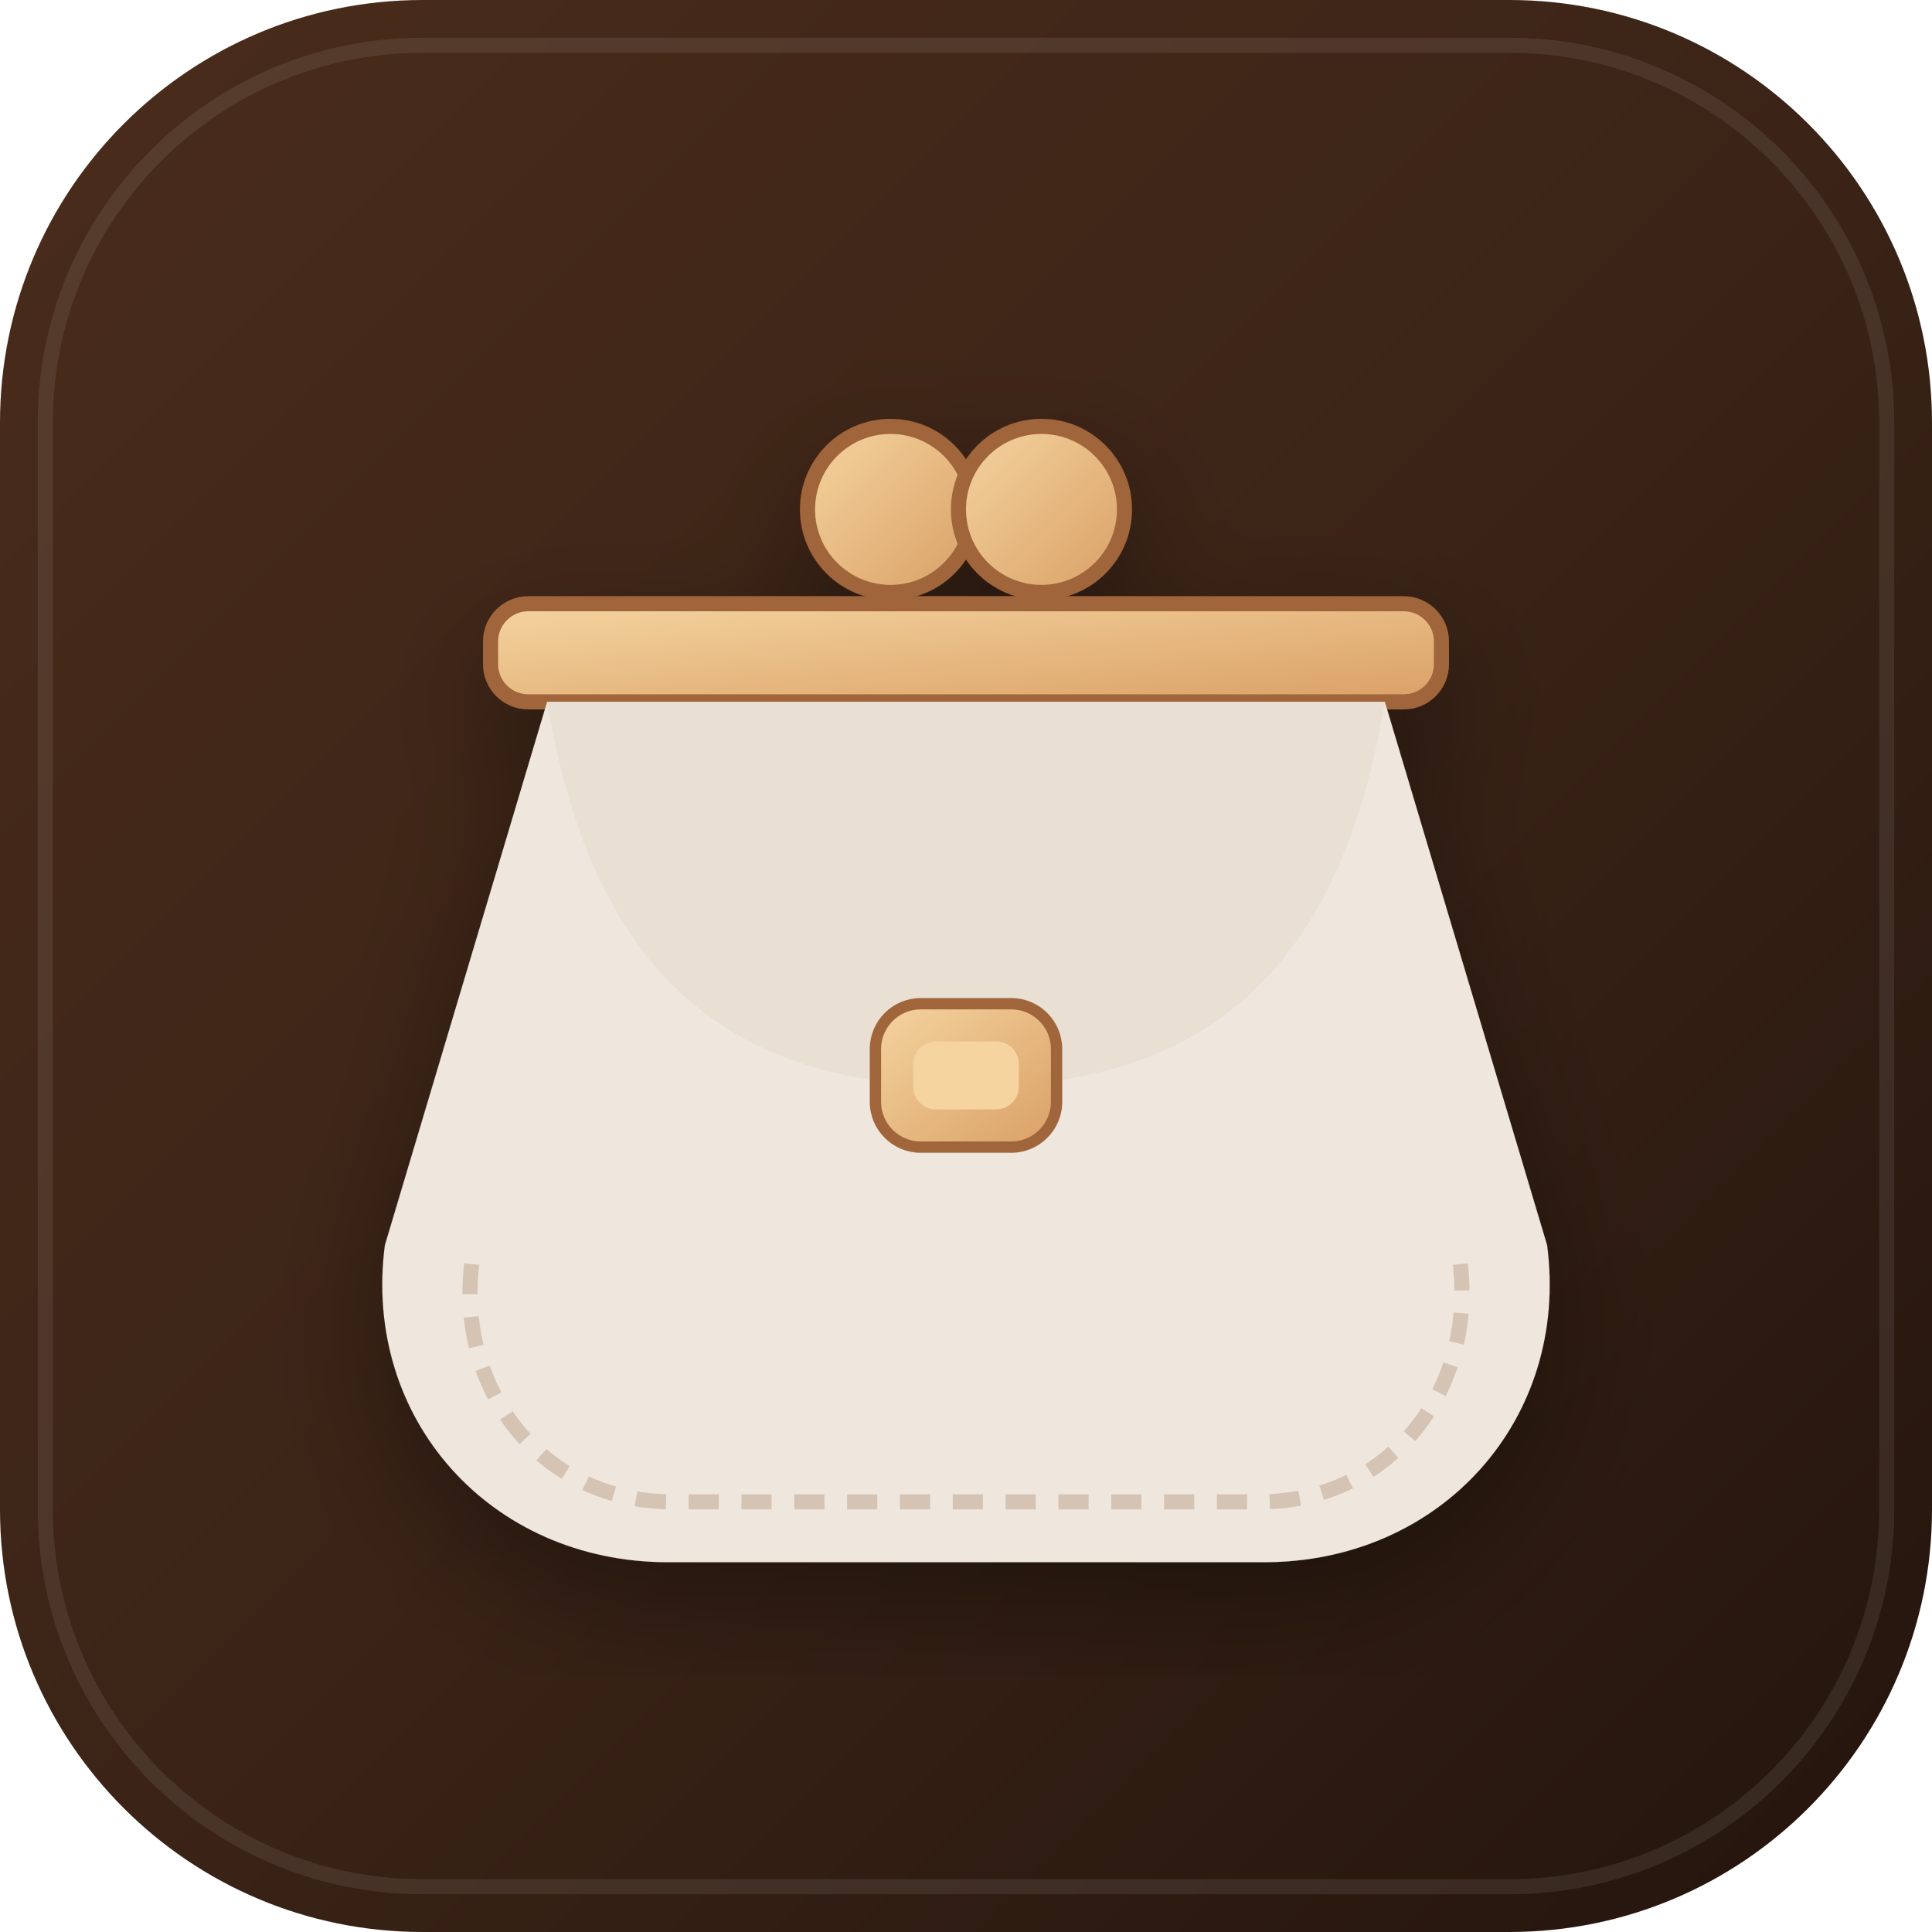
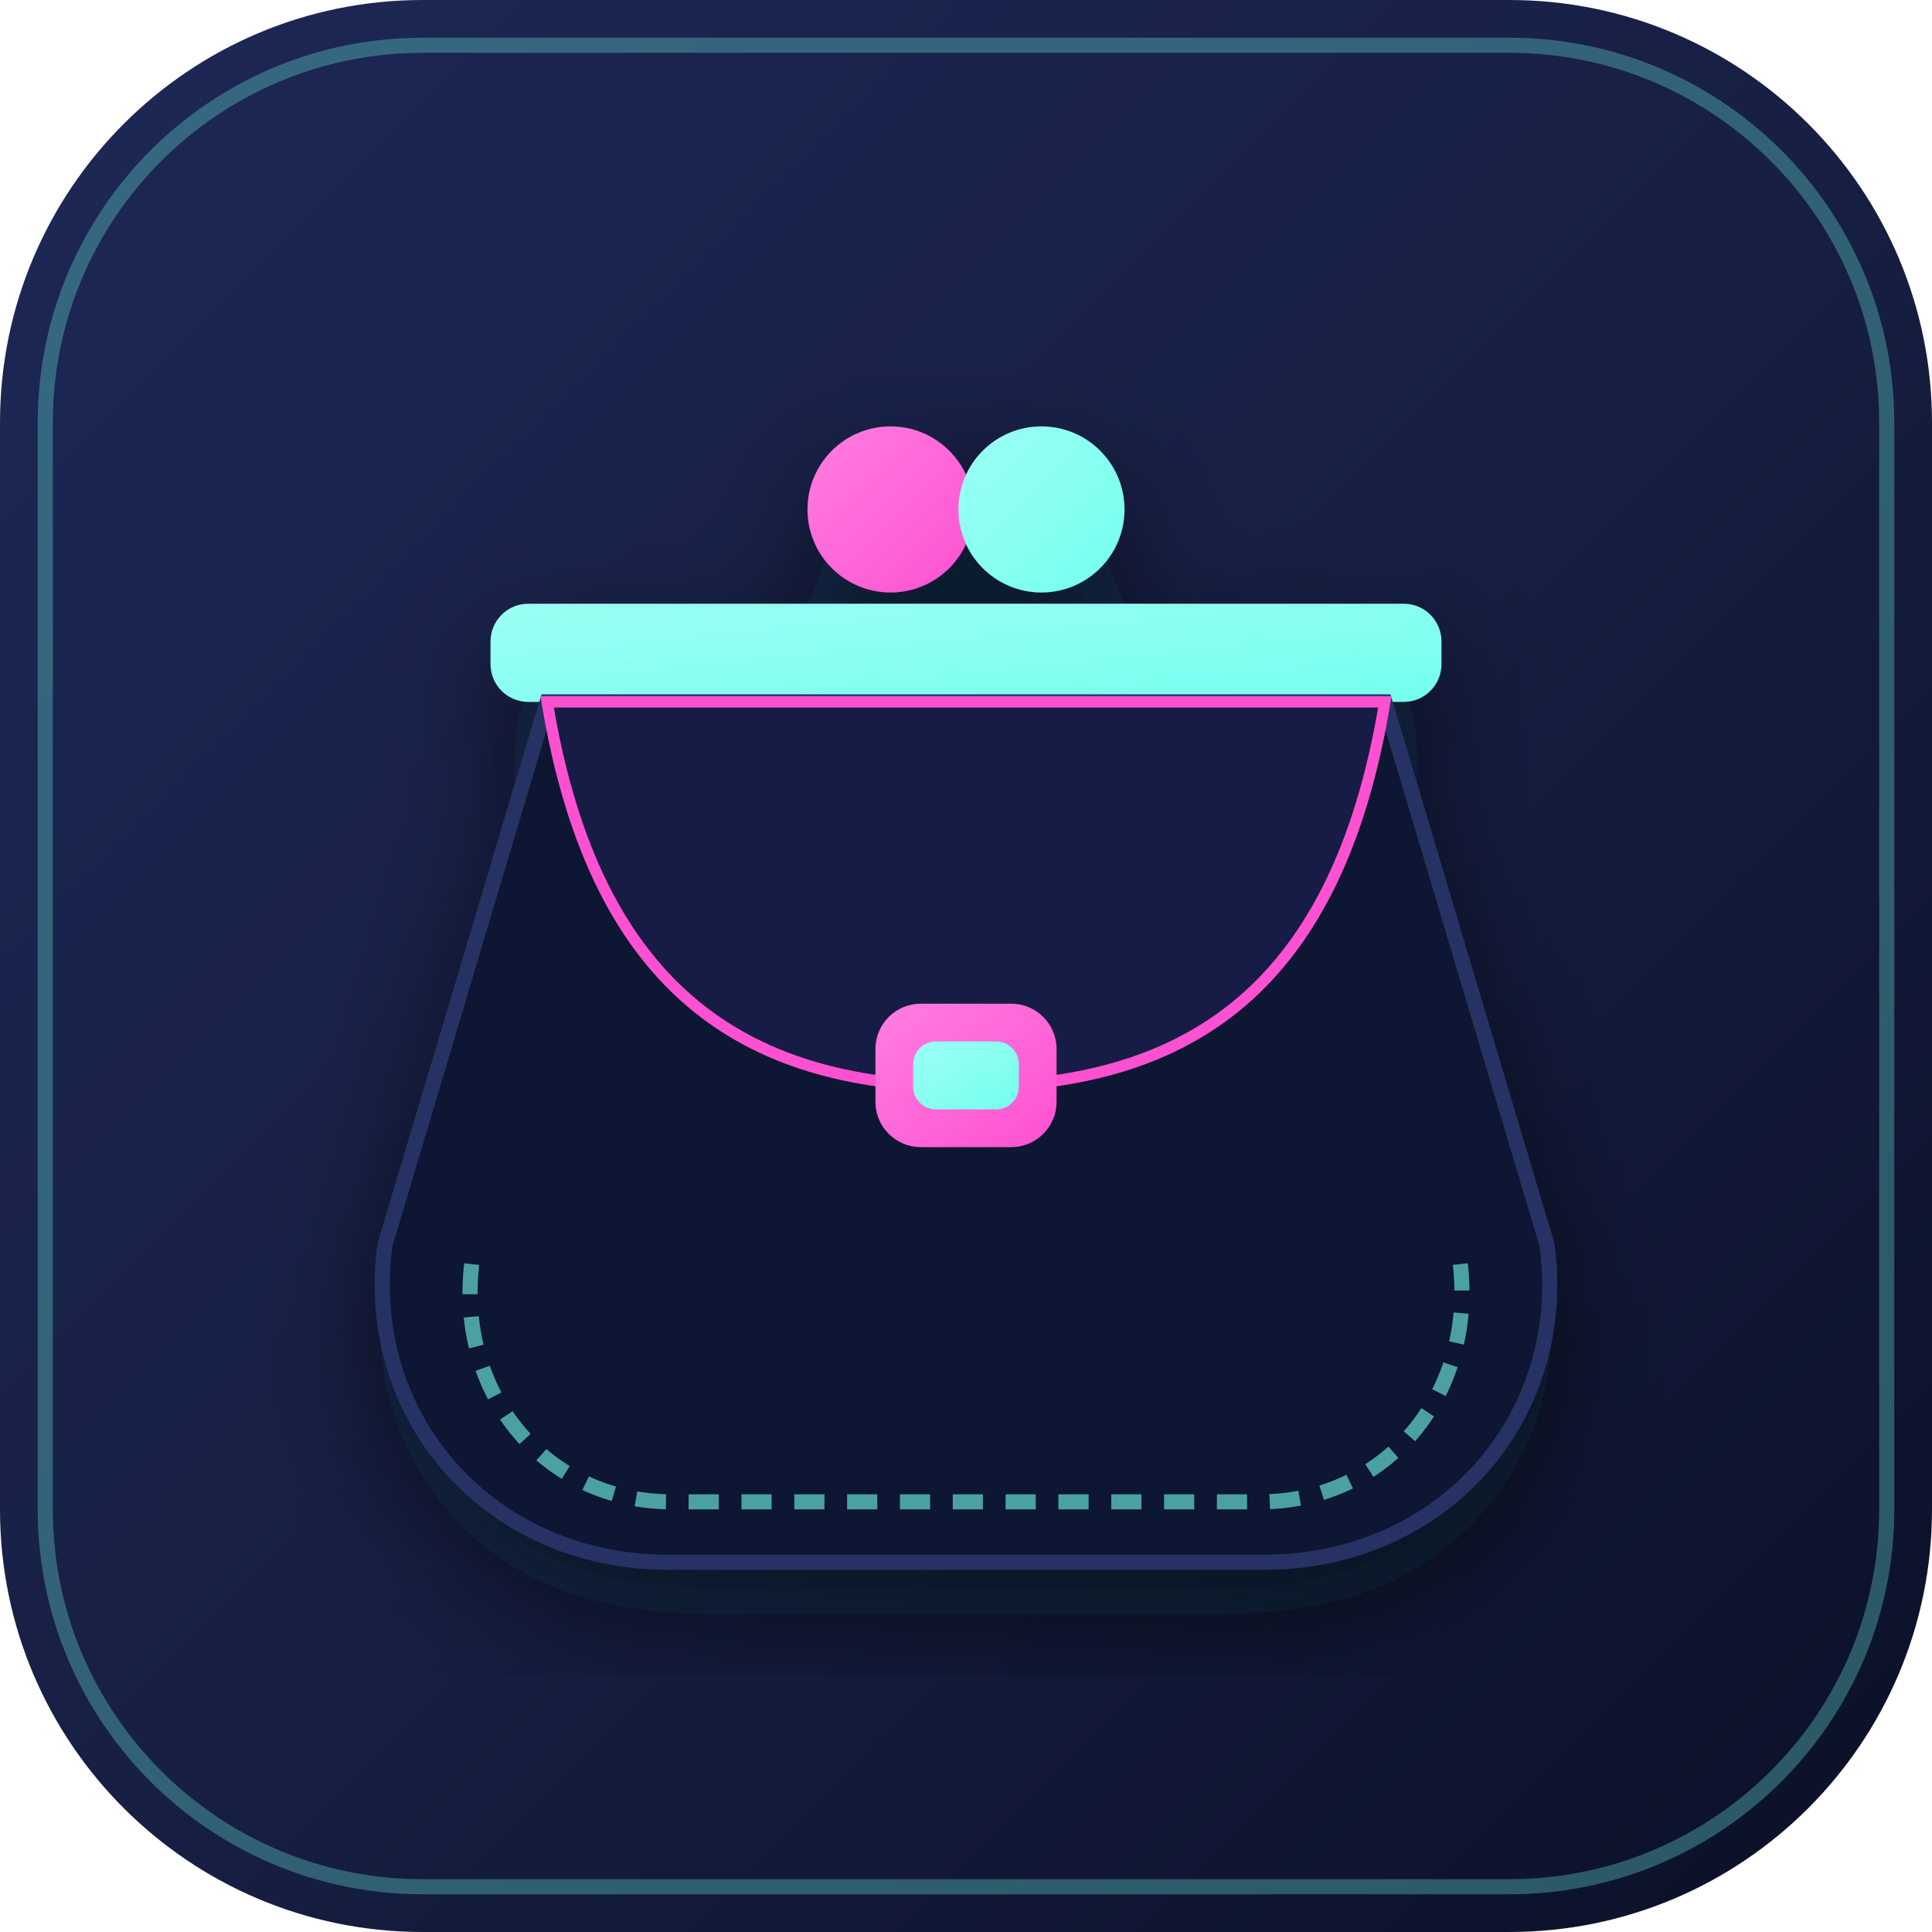
<svg xmlns="http://www.w3.org/2000/svg" viewBox="0 0 512 512" width="512" height="512">
  <defs>
    <linearGradient id="bgGrad" x1="0%" y1="0%" x2="100%" y2="100%">
-       <stop offset="0%" stop-color="#4a2c1b" />
-       <stop offset="50%" stop-color="#3b2417" />
-       <stop offset="100%" stop-color="#23140c" />
+       <stop offset="0%" stop-color="#1E2856" />
+       <stop offset="50%" stop-color="#171F44" />
+       <stop offset="100%" stop-color="#0B1026" />
    </linearGradient>
-     <linearGradient id="goldGrad" x1="0%" y1="0%" x2="100%" y2="100%">
-       <stop offset="0%" stop-color="#f5d49f" />
-       <stop offset="100%" stop-color="#d9a066" />
+     <linearGradient id="jadeGrad" x1="0%" y1="0%" x2="100%" y2="100%">
+       <stop offset="0%" stop-color="#9CFFF4" />
+       <stop offset="100%" stop-color="#74FFED" />
+     </linearGradient>
+     <linearGradient id="pinkGrad" x1="0%" y1="0%" x2="100%" y2="100%">
+       <stop offset="0%" stop-color="#FF7EE0" />
+       <stop offset="100%" stop-color="#FE51D1" />
    </linearGradient>
    <filter id="shadow" x="-10%" y="-10%" width="120%" height="120%">
-       <feDropShadow dx="0" dy="12" stdDeviation="16" flood-color="#000000" flood-opacity="0.35" />
+       <feDropShadow dx="0" dy="12" stdDeviation="16" flood-color="#050814" flood-opacity="0.6" />
    </filter>
  </defs>
  <rect width="512" height="512" rx="112" fill="url(#bgGrad)" />
-   <rect x="12" y="12" width="488" height="488" rx="100" fill="none" stroke="rgba(255,255,255,0.08)" stroke-width="4" />
+   <rect x="12" y="12" width="488" height="488" rx="100" fill="none" stroke="#74FFED" stroke-opacity="0.3" stroke-width="4" />
  <g filter="url(#shadow)">
-     <circle cx="236" cy="135" r="22" fill="url(#goldGrad)" stroke="#a0653a" stroke-width="4" />
-     <circle cx="276" cy="135" r="22" fill="url(#goldGrad)" stroke="#a0653a" stroke-width="4" />
-     <rect x="130" y="160" width="252" height="26" rx="10" fill="url(#goldGrad)" stroke="#a0653a" stroke-width="4" />
-     <path d="M145 186 L367 186 L410 330 C416 376, 382 414, 335 414 L177 414 C130 414, 96 376, 102 330 Z" fill="#efe7de" />
-     <path d="M145 186 L367 186 C354 265, 312 288, 256 288 C200 288, 158 265, 145 186 Z" fill="#eadfd3" />
-     <rect x="232" y="266" width="48" height="38" rx="12" fill="url(#goldGrad)" stroke="#a0653a" stroke-width="3" />
-     <rect x="242" y="276" width="28" height="18" rx="6" fill="#f5d49f" />
-     <path d="M125 335 C121 370, 145 398, 178 398 L334 398 C367 398, 391 370, 387 335" fill="none" stroke="#d5c4b3" stroke-width="4" stroke-dasharray="8 6" />
+     <circle cx="236" cy="135" r="22" fill="url(#pinkGrad)" />
+     <circle cx="276" cy="135" r="22" fill="url(#jadeGrad)" />
+     <rect x="130" y="160" width="252" height="26" rx="10" fill="url(#jadeGrad)" />
+     <path d="M145 186 L367 186 L410 330 C416 376, 382 414, 335 414 L177 414 C130 414, 96 376, 102 330 Z" fill="#0E1430" stroke="#263363" stroke-width="4" />
+     <path d="M145 186 L367 186 C354 265, 312 288, 256 288 C200 288, 158 265, 145 186 Z" fill="#171F44" stroke="#FE51D1" stroke-width="3" />
+     <rect x="232" y="266" width="48" height="38" rx="12" fill="url(#pinkGrad)" />
+     <rect x="242" y="276" width="28" height="18" rx="6" fill="url(#jadeGrad)" />
+     <path d="M125 335 C121 370, 145 398, 178 398 L334 398 C367 398, 391 370, 387 335" fill="none" stroke="#74FFED" stroke-opacity="0.6" stroke-width="4" stroke-dasharray="8 6" />
  </g>
</svg>
